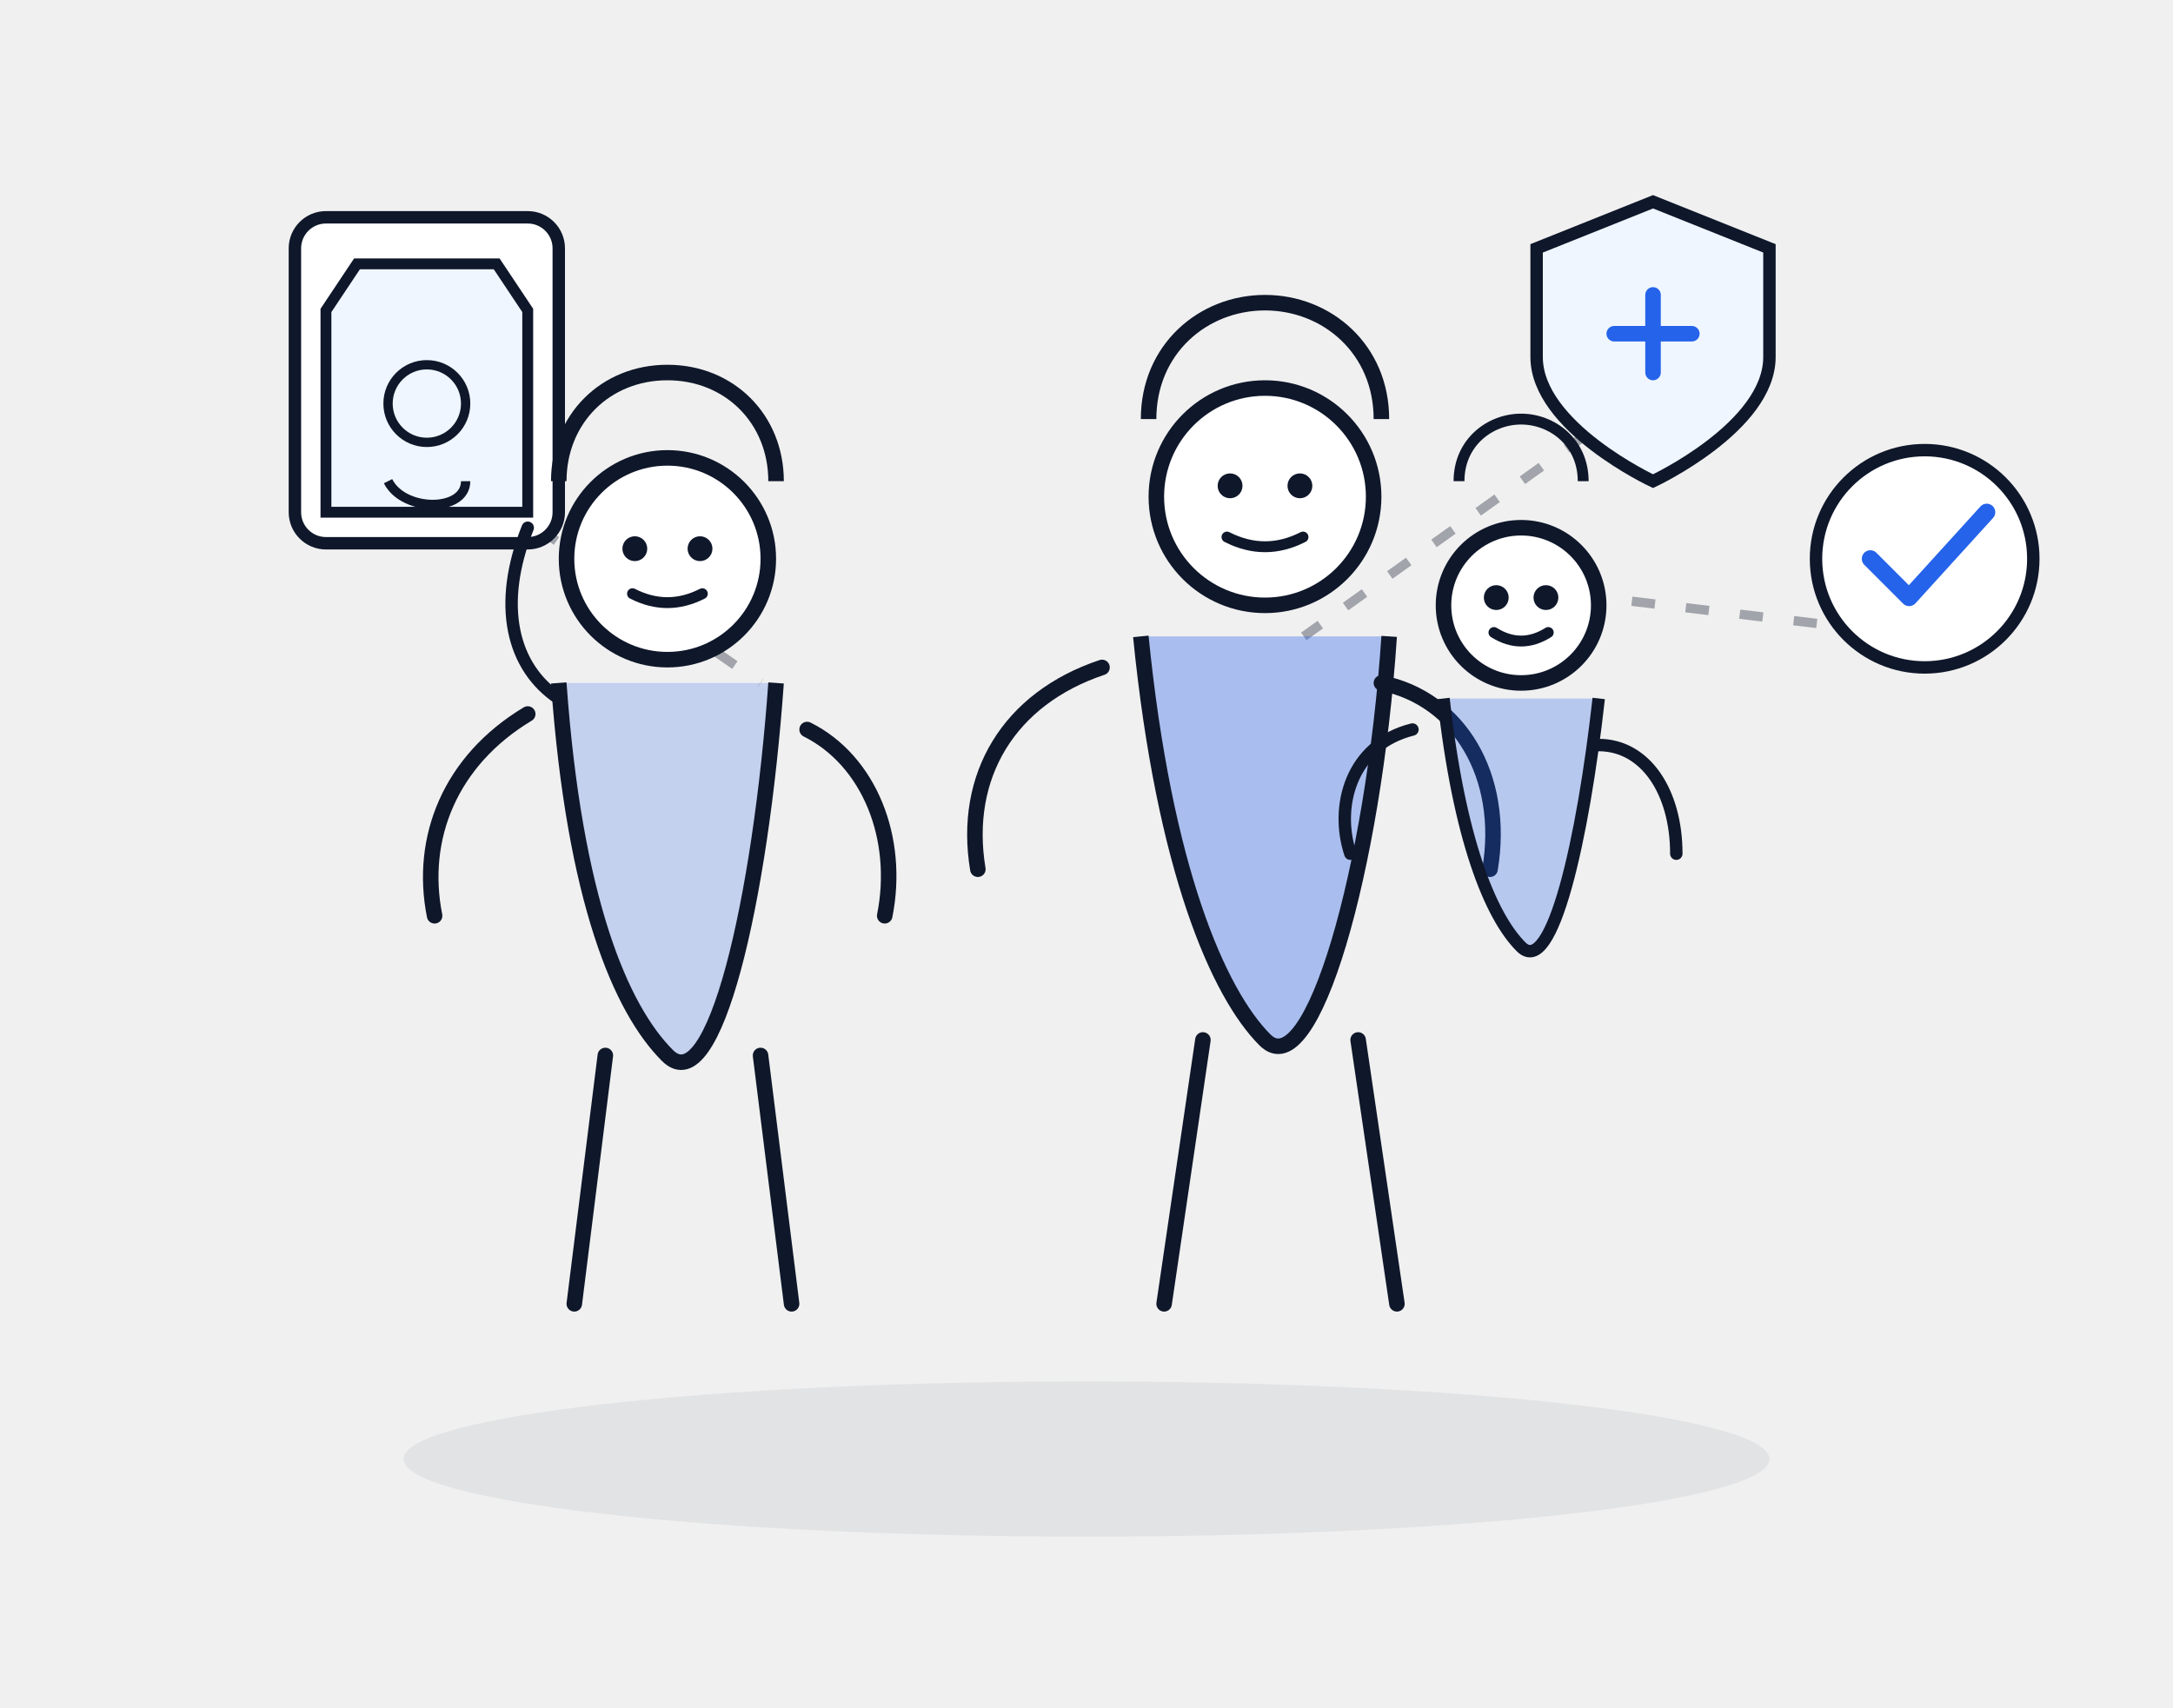
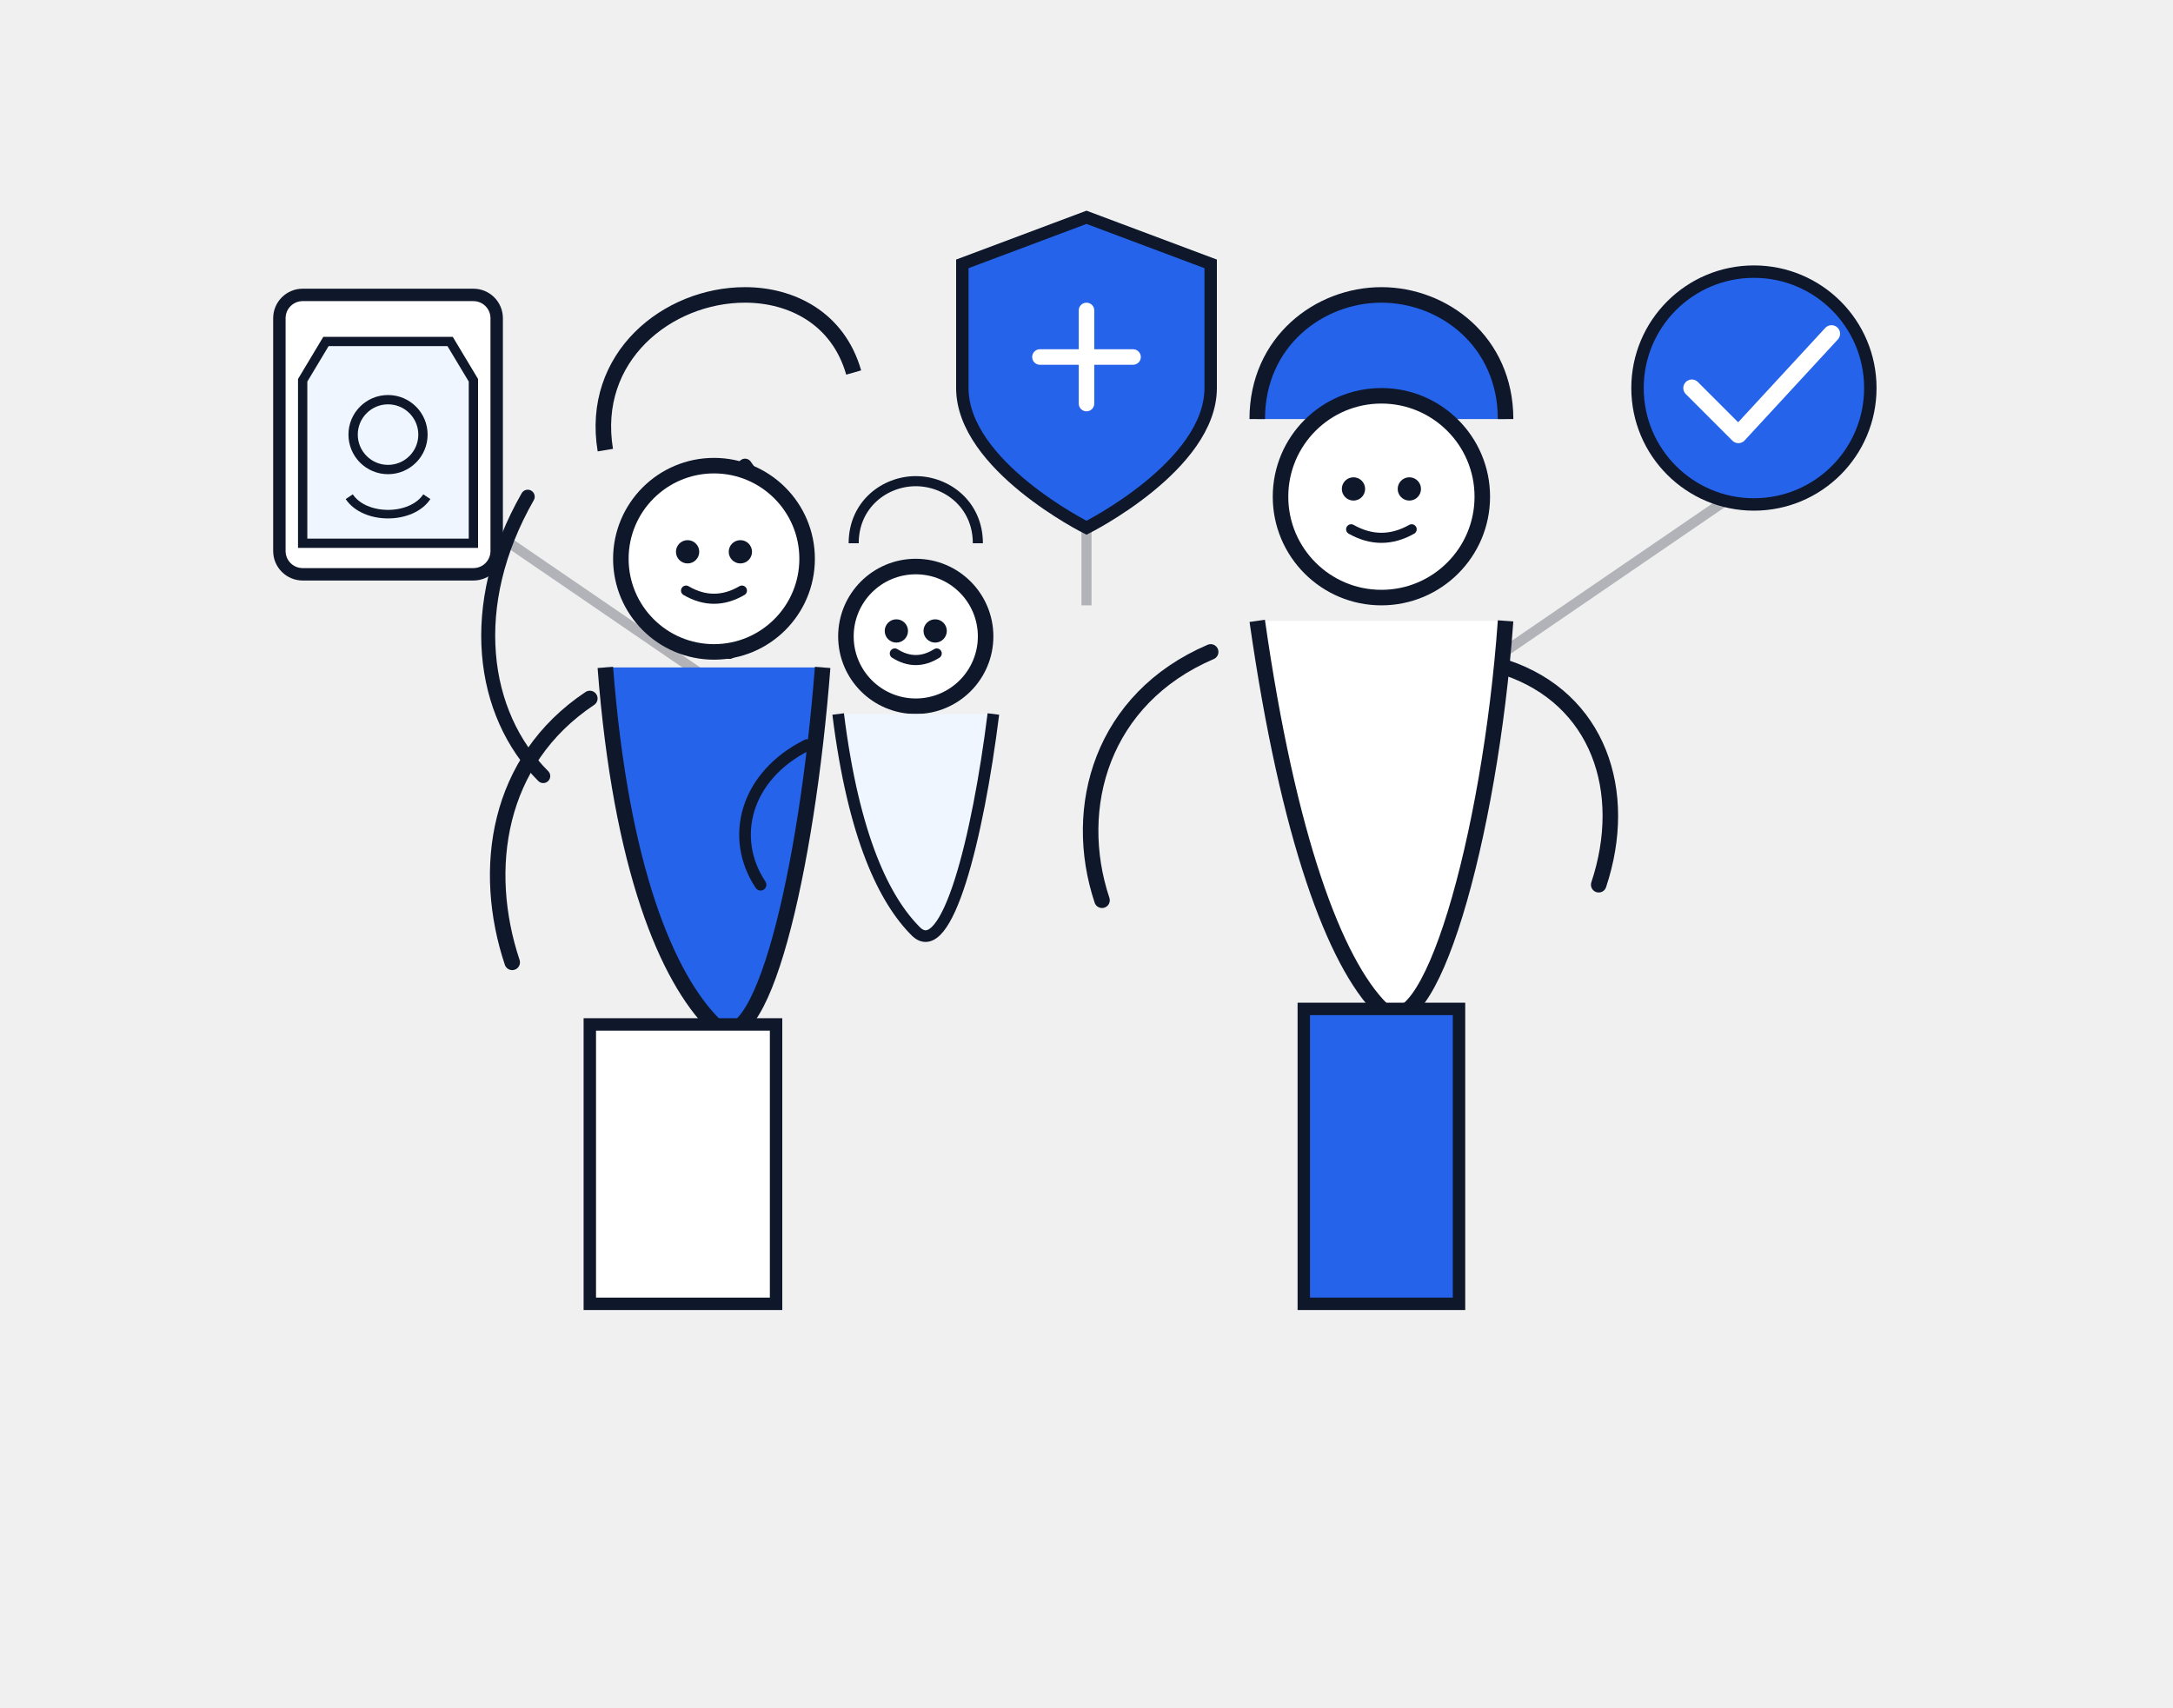
<svg xmlns="http://www.w3.org/2000/svg" viewBox="0 0 280 220" fill="none">
-   <ellipse cx="140" cy="188" rx="88" ry="10" fill="#0F172A" fill-opacity="0.06" />
-   <line x1="52" y1="56" x2="98" y2="88" stroke="#0F172A" stroke-width="1.2" stroke-dasharray="3 4" opacity="0.35" />
-   <line x1="210" y1="52" x2="168" y2="82" stroke="#0F172A" stroke-width="1.2" stroke-dasharray="3 4" opacity="0.35" />
-   <line x1="248" y1="82" x2="198" y2="76" stroke="#0F172A" stroke-width="1.2" stroke-dasharray="3 4" opacity="0.35" />
-   <rect x="38" y="28" width="34" height="42" rx="4" stroke="#0F172A" stroke-width="1.6" fill="#FFFFFF" />
-   <path d="M46 34h18l4 6v26H42V40l4-6Z" stroke="#0F172A" stroke-width="1.4" fill="#EFF6FF" />
-   <circle cx="55" cy="52" r="5" stroke="#0F172A" stroke-width="1.2" />
-   <path d="M50 62c2 4 10 4 10 0" stroke="#0F172A" stroke-width="1.2" fill="none" />
-   <path d="M213 26 228 32v14c0 9-15 16-15 16s-15-7-15-16V32l15-6Z" stroke="#0F172A" stroke-width="1.6" fill="#EFF6FF" />
-   <path d="M213 38v10M208 43h10" stroke="#2563EB" stroke-width="2" stroke-linecap="round" />
-   <circle cx="248" cy="72" r="14" stroke="#0F172A" stroke-width="1.6" fill="#FFFFFF" />
-   <path d="M241 72l5 5 10-11" stroke="#2563EB" stroke-width="2.2" stroke-linecap="round" stroke-linejoin="round" />
-   <path d="M72 62c0-8 6-14 14-14s14 6 14 14" stroke="#0F172A" stroke-width="2" fill="none" />
-   <path d="M68 68c-4 10-2 18 4 22" stroke="#0F172A" stroke-width="1.6" stroke-linecap="round" />
-   <circle cx="86" cy="72" r="13" stroke="#0F172A" stroke-width="2" fill="#FFFFFF" />
-   <circle cx="81.8" cy="70.7" r="1.6" fill="#0F172A" />
-   <circle cx="90.2" cy="70.7" r="1.6" fill="#0F172A" />
-   <path d="M81.5 76.5Q86 78.8 90.5 76.5" stroke="#0F172A" stroke-width="1.4" stroke-linecap="round" fill="none" />
-   <path d="M72 88c2 28 8 42 14 48s12-20 14-48" stroke="#0F172A" stroke-width="2" fill="#2563EB" fill-opacity="0.22" />
-   <path d="M68 92c-10 6-14 16-12 26" stroke="#0F172A" stroke-width="2" stroke-linecap="round" />
-   <path d="M104 94c8 4 12 14 10 24" stroke="#0F172A" stroke-width="2" stroke-linecap="round" />
-   <line x1="78" y1="136" x2="74" y2="168" stroke="#0F172A" stroke-width="2" stroke-linecap="round" />
-   <line x1="98" y1="136" x2="102" y2="168" stroke="#0F172A" stroke-width="2" stroke-linecap="round" />
-   <path d="M148 54c0-9 7-15 15-15s15 6 15 15" stroke="#0F172A" stroke-width="2" fill="none" />
-   <circle cx="163" cy="64" r="14" stroke="#0F172A" stroke-width="2" fill="#FFFFFF" />
-   <circle cx="158.5" cy="62.6" r="1.6" fill="#0F172A" />
-   <circle cx="167.5" cy="62.6" r="1.6" fill="#0F172A" />
-   <path d="M158.1 69.2Q163 71.7 167.9 69.2" stroke="#0F172A" stroke-width="1.4" stroke-linecap="round" fill="none" />
-   <path d="M147 82c3 30 10 46 16 52s14-22 16-52" stroke="#0F172A" stroke-width="2" fill="#2563EB" fill-opacity="0.35" />
-   <path d="M142 86c-12 4-18 14-16 26" stroke="#0F172A" stroke-width="2" stroke-linecap="round" />
-   <path d="M178 88c10 2 16 12 14 24" stroke="#0F172A" stroke-width="2" stroke-linecap="round" />
-   <line x1="155" y1="134" x2="150" y2="168" stroke="#0F172A" stroke-width="2" stroke-linecap="round" />
-   <line x1="175" y1="134" x2="180" y2="168" stroke="#0F172A" stroke-width="2" stroke-linecap="round" />
-   <circle cx="196" cy="78" r="10" stroke="#0F172A" stroke-width="2" fill="#FFFFFF" />
-   <circle cx="192.8" cy="77" r="1.6" fill="#0F172A" />
-   <circle cx="199.2" cy="77" r="1.6" fill="#0F172A" />
-   <path d="M192.5 81.5Q196 83.7 199.5 81.5" stroke="#0F172A" stroke-width="1.4" stroke-linecap="round" fill="none" />
-   <path d="M188 62c0-5 4-8 8-8s8 3 8 8" stroke="#0F172A" stroke-width="1.4" fill="none" />
-   <path d="M186 90c2 18 6 28 10 32s8-14 10-32" stroke="#0F172A" stroke-width="1.6" fill="#2563EB" fill-opacity="0.28" />
-   <path d="M182 94c-8 2-10 10-8 16" stroke="#0F172A" stroke-width="1.6" stroke-linecap="round" />
-   <path d="M206 96c6 0 10 6 10 14" stroke="#0F172A" stroke-width="1.6" stroke-linecap="round" />
+   <line x1="54" y1="62" x2="92" y2="88" stroke="#0F172A" stroke-width="1.3" opacity="0.28" />
+   <line x1="140" y1="48" x2="140" y2="78" stroke="#0F172A" stroke-width="1.3" opacity="0.28" />
+   <line x1="226" y1="62" x2="188" y2="88" stroke="#0F172A" stroke-width="1.3" opacity="0.28" />
+   <rect x="36" y="38" width="28" height="36" rx="3" stroke="#0F172A" stroke-width="1.6" fill="#FFFFFF" />
+   <path d="M42 44h16l3 5v21H39V49l3-5Z" stroke="#0F172A" stroke-width="1.2" fill="#EFF6FF" />
+   <circle cx="50" cy="56" r="4.5" stroke="#0F172A" stroke-width="1.2" />
+   <path d="M45 64c2 3 8 3 10 0" stroke="#0F172A" stroke-width="1.1" fill="none" />
+   <path d="M140 28 156 34v16c0 10-16 18-16 18s-16-8-16-18V34l16-6Z" fill="#2563EB" stroke="#0F172A" stroke-width="1.6" />
+   <path d="M140 40v12M134 46h12" stroke="#FFFFFF" stroke-width="2" stroke-linecap="round" />
+   <circle cx="226" cy="50" r="15" fill="#2563EB" stroke="#0F172A" stroke-width="1.6" />
+   <path d="M218 50l6 6 12-13" stroke="#FFFFFF" stroke-width="2.2" stroke-linecap="round" stroke-linejoin="round" />
+   <path d="M78 58c-2-12 8-20 18-20 6 0 12 3 14 10" stroke="#0F172A" stroke-width="2" fill="none" />
+   <path d="M68 64c-8 14-6 28 2 36" stroke="#0F172A" stroke-width="1.8" stroke-linecap="round" />
+   <path d="M96 60c6 8 4 18-2 24" stroke="#0F172A" stroke-width="1.8" stroke-linecap="round" />
+   <circle cx="92" cy="72" r="12" stroke="#0F172A" stroke-width="2" fill="#FFFFFF" />
+   <circle cx="88.6" cy="71.1" r="1.5" fill="#0F172A" />
+   <circle cx="95.4" cy="71.1" r="1.5" fill="#0F172A" />
+   <path d="M88.4 76.1Q92 78.2 95.6 76.1" stroke="#0F172A" stroke-width="1.3" stroke-linecap="round" fill="none" />
+   <path d="M78 86c2 26 8 40 14 46s12-20 14-46" stroke="#0F172A" stroke-width="2" fill="#2563EB" />
+   <path d="M76 90c-12 8-14 22-10 34" stroke="#0F172A" stroke-width="2" stroke-linecap="round" />
+   <path d="M76 132h24v36H76v-36Z" fill="#FFFFFF" stroke="#0F172A" stroke-width="1.6" />
+   <circle cx="118" cy="82" r="9" stroke="#0F172A" stroke-width="2" fill="#FFFFFF" />
+   <circle cx="115.5" cy="81.3" r="1.5" fill="#0F172A" />
+   <circle cx="120.5" cy="81.3" r="1.5" fill="#0F172A" />
+   <path d="M115.3 84.2Q118 85.9 120.7 84.2" stroke="#0F172A" stroke-width="1.3" stroke-linecap="round" fill="none" />
+   <path d="M110 70c0-5 4-8 8-8s8 3 8 8" stroke="#0F172A" stroke-width="1.3" fill="none" />
+   <path d="M108 92c2 16 6 24 10 28s8-12 10-28" stroke="#0F172A" stroke-width="1.5" fill="#EFF6FF" />
+   <path d="M104 96c-8 4-10 12-6 18" stroke="#0F172A" stroke-width="1.5" stroke-linecap="round" />
+   <path d="M162 54c0-10 8-16 16-16s16 6 16 16" stroke="#0F172A" stroke-width="2" fill="#2563EB" />
+   <circle cx="178" cy="64" r="13" stroke="#0F172A" stroke-width="2" fill="#FFFFFF" />
+   <circle cx="174.4" cy="63" r="1.5" fill="#0F172A" />
+   <circle cx="181.6" cy="63" r="1.5" fill="#0F172A" />
+   <path d="M174.1 68.2Q178 70.4 181.9 68.2" stroke="#0F172A" stroke-width="1.3" stroke-linecap="round" fill="none" />
+   <path d="M162 80c4 28 10 44 16 50s14-22 16-50" stroke="#0F172A" stroke-width="2" fill="#FFFFFF" />
+   <path d="M156 84c-14 6-18 20-14 32" stroke="#0F172A" stroke-width="2" stroke-linecap="round" />
+   <path d="M194 86c12 4 16 16 12 28" stroke="#0F172A" stroke-width="2" stroke-linecap="round" />
+   <path d="M168 130h20v38h-20v-38Z" fill="#2563EB" stroke="#0F172A" stroke-width="1.6" />
</svg>
